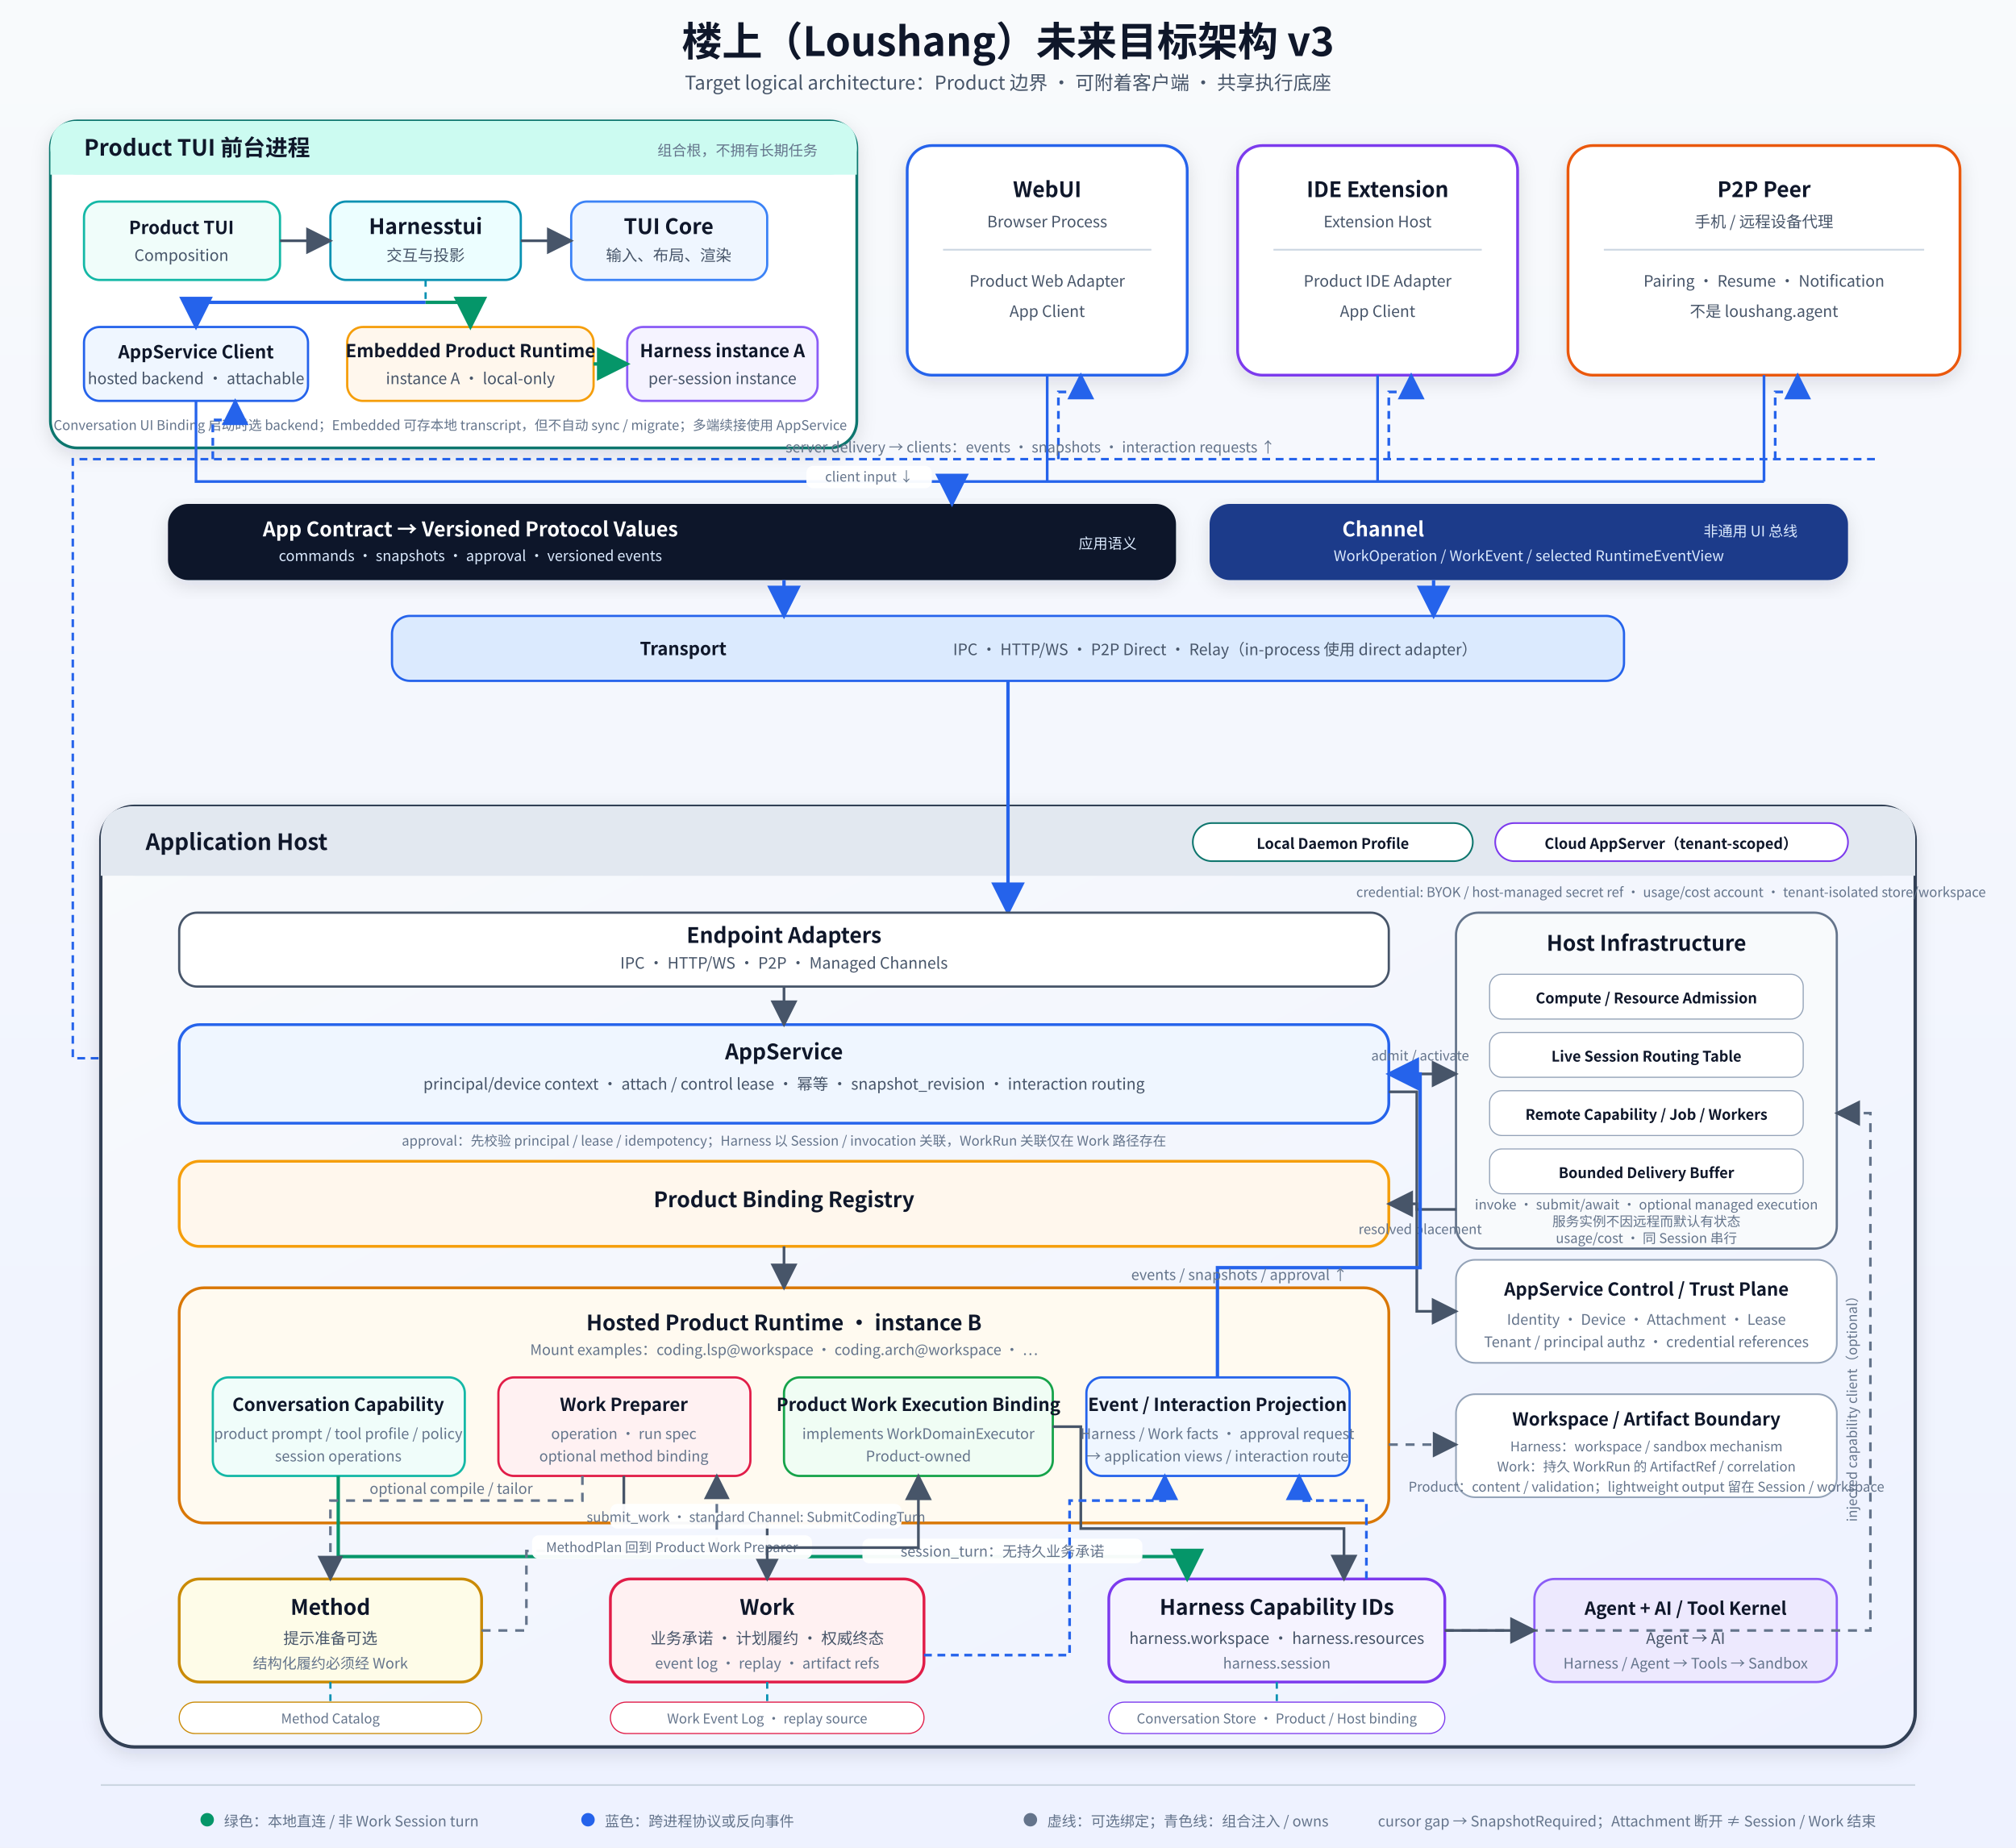
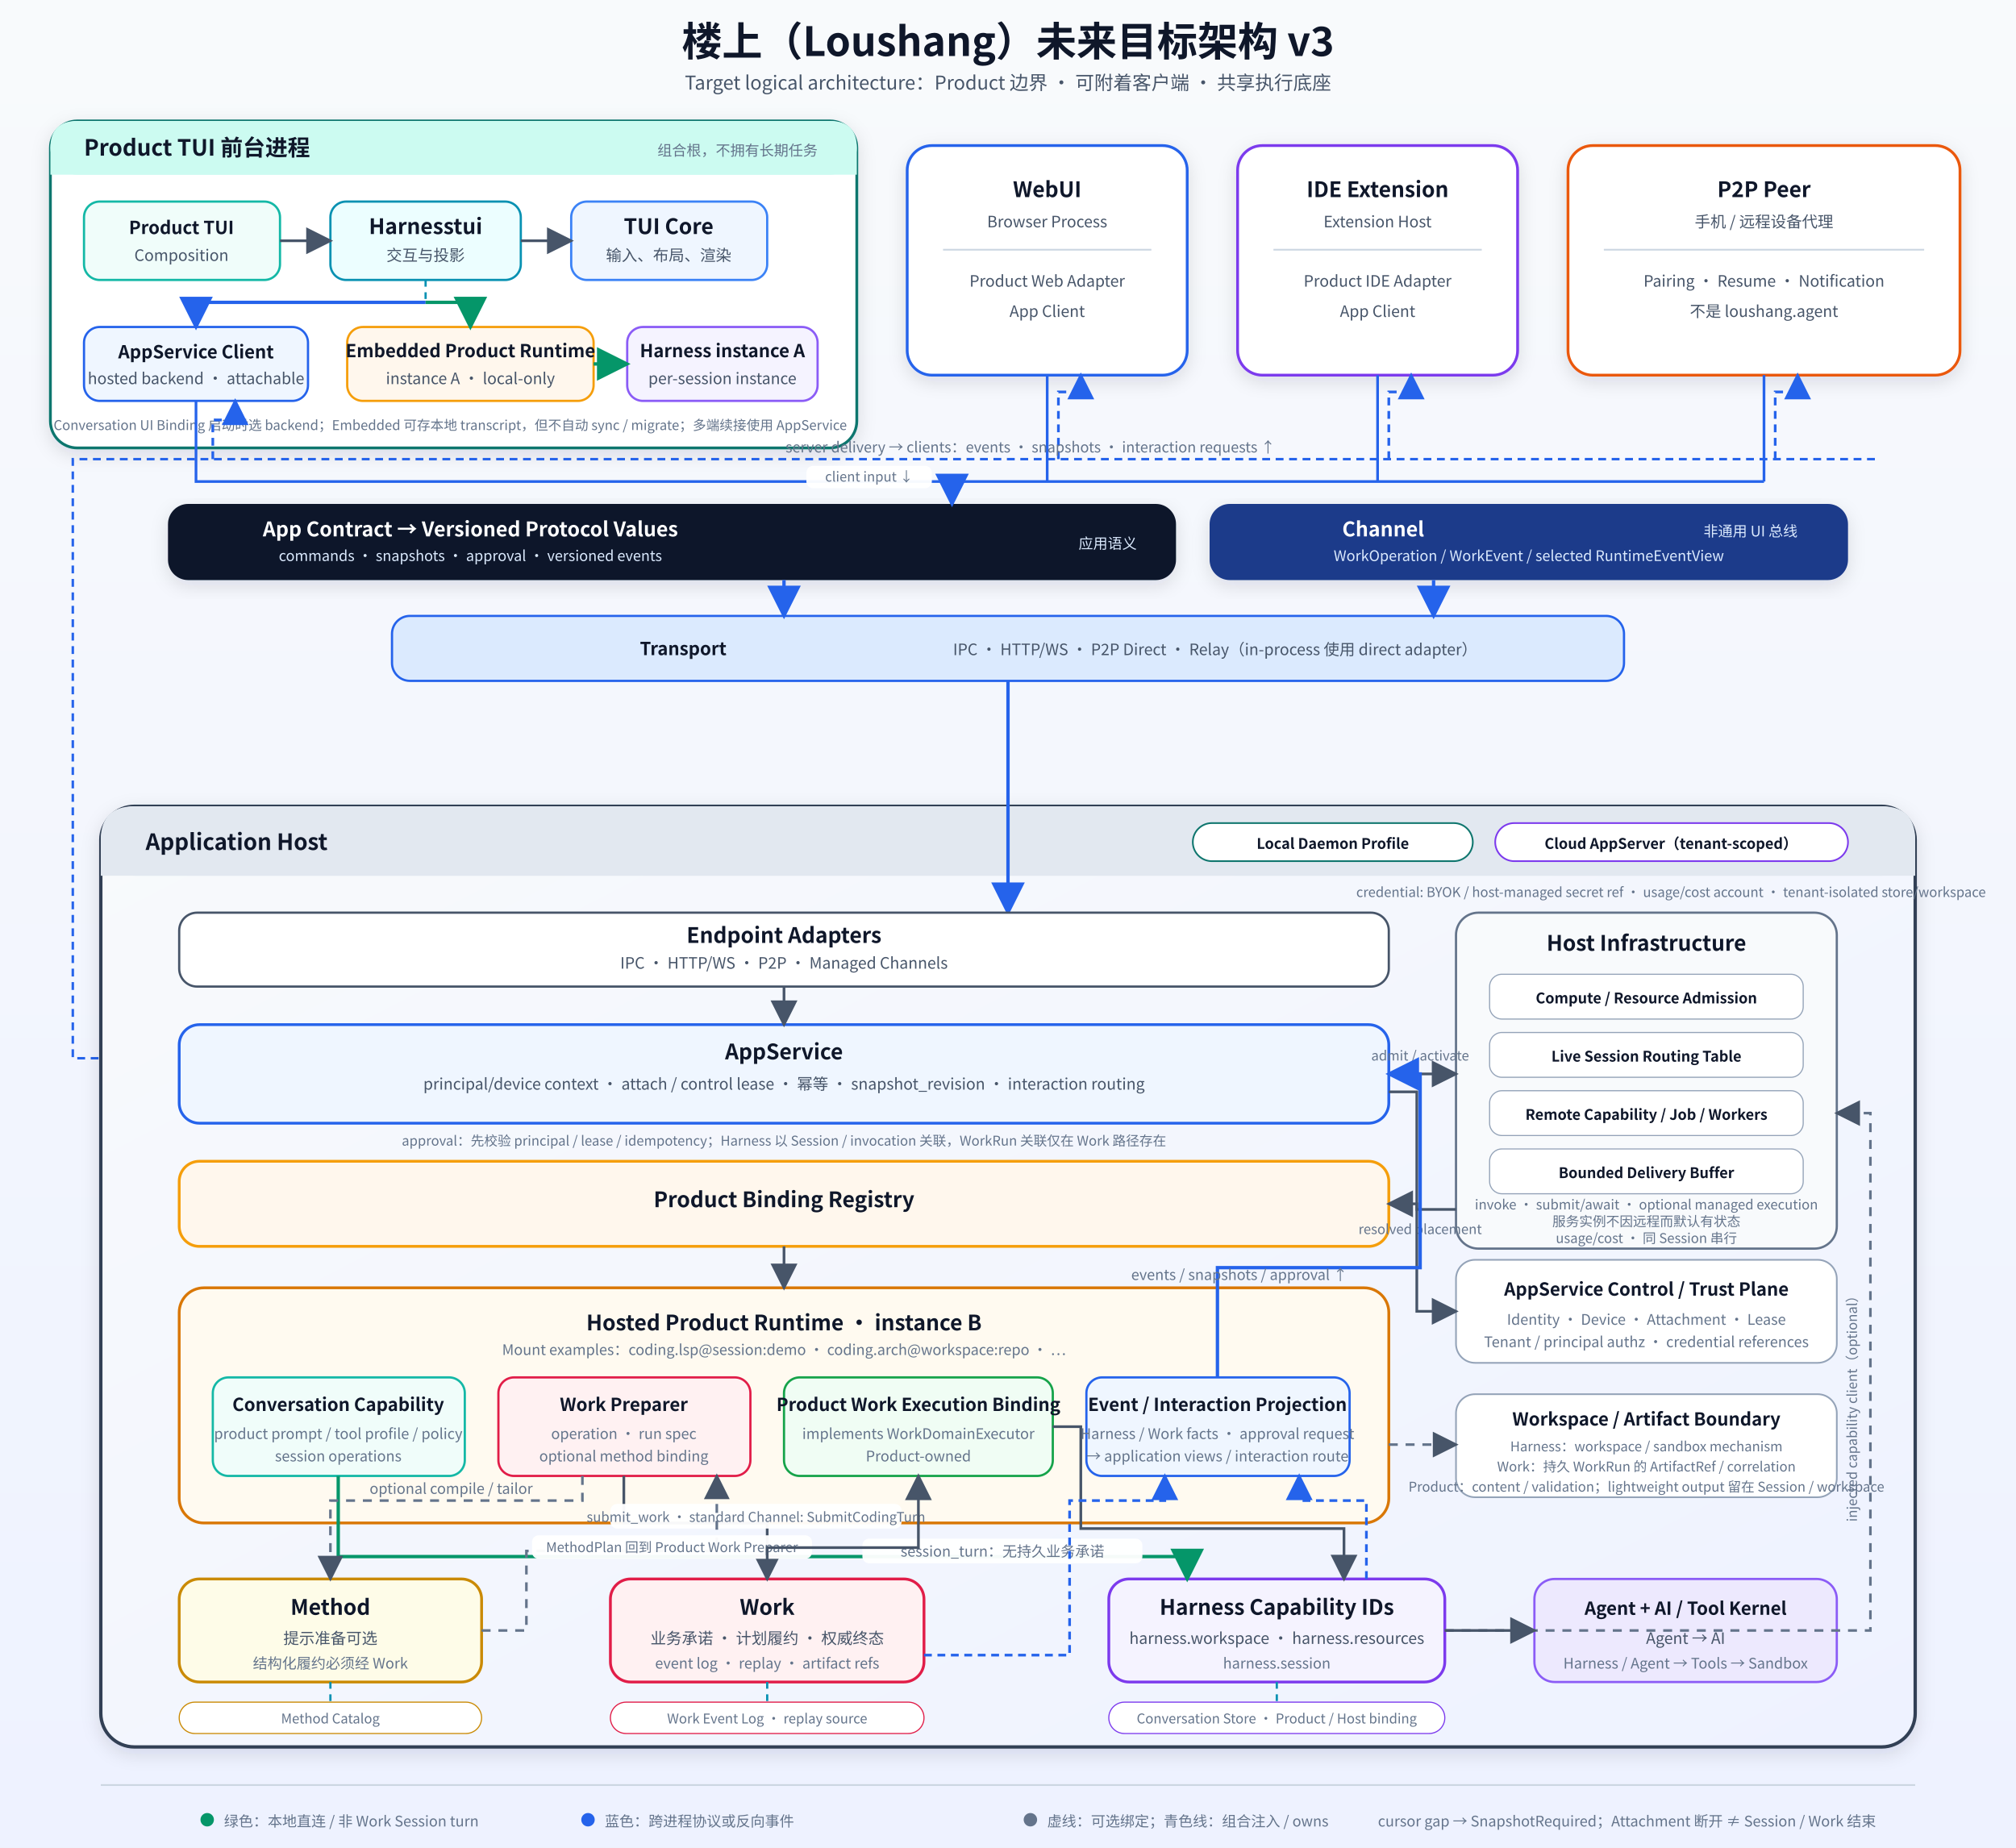
<svg xmlns="http://www.w3.org/2000/svg" width="1800" height="1650" viewBox="0 0 1800 1650" role="img" aria-labelledby="title desc">
  <defs>
    <linearGradient id="pageBg" x1="0" y1="0" x2="0" y2="1">
      <stop offset="0" stop-color="#f8fafc" />
      <stop offset="1" stop-color="#eef2ff" />
    </linearGradient>
    <linearGradient id="hostBg" x1="0" y1="0" x2="1" y2="1">
      <stop offset="0" stop-color="#f8fafc" />
      <stop offset="1" stop-color="#eef2ff" />
    </linearGradient>
    <filter id="shadow" x="-15%" y="-15%" width="130%" height="140%">
      <feDropShadow dx="0" dy="5" stdDeviation="8" flood-color="#0f172a" flood-opacity="0.12" />
    </filter>
    <marker id="arrow" markerWidth="12" markerHeight="12" refX="10" refY="6" orient="auto" markerUnits="strokeWidth">
      <path d="M1,1 L11,6 L1,11 Z" fill="#475569" />
    </marker>
    <marker id="arrowBlue" markerWidth="12" markerHeight="12" refX="10" refY="6" orient="auto" markerUnits="strokeWidth">
      <path d="M1,1 L11,6 L1,11 Z" fill="#2563eb" />
    </marker>
    <marker id="arrowGreen" markerWidth="12" markerHeight="12" refX="10" refY="6" orient="auto" markerUnits="strokeWidth">
      <path d="M1,1 L11,6 L1,11 Z" fill="#059669" />
    </marker>
    <style>
      text { font-family: "Noto Sans CJK SC", "Noto Sans SC", "Microsoft YaHei", "DejaVu Sans", sans-serif; fill: #0f172a; }
      .title { font-size: 36px; font-weight: 750; }
      .subtitle { font-size: 17px; fill: #475569; }
      .section { font-size: 20px; font-weight: 700; }
      .box-title { font-size: 19px; font-weight: 700; }
      .box-title-sm { font-size: 16px; font-weight: 700; }
      .copy { font-size: 14px; fill: #475569; }
      .small { font-size: 13px; fill: #64748b; }
      .tiny { font-size: 12px; fill: #64748b; }
      .pill { font-size: 13px; font-weight: 650; }
      .protocol-title { font-size: 18px; font-weight: 700; fill: #ffffff; }
      .protocol-copy { font-size: 13px; fill: #dbeafe; }
      .arrow { fill: none; stroke: #475569; stroke-width: 2.4; marker-end: url(#arrow); }
      .arrow-blue { fill: none; stroke: #2563eb; stroke-width: 3; marker-end: url(#arrowBlue); }
      .arrow-green { fill: none; stroke: #059669; stroke-width: 3; marker-end: url(#arrowGreen); }
      .arrow-dashed { fill: none; stroke: #64748b; stroke-width: 2.3; stroke-dasharray: 8 7; marker-end: url(#arrow); }
      .event-return { fill: none; stroke: #2563eb; stroke-width: 2.4; stroke-dasharray: 7 5; marker-end: url(#arrowBlue); }
      .event-bus { fill: none; stroke: #2563eb; stroke-width: 2.2; stroke-dasharray: 7 5; }
      .command-bus { fill: none; stroke: #2563eb; stroke-width: 2.4; }
      .wire { fill: none; stroke: #0891b2; stroke-width: 2; stroke-dasharray: 6 5; }
      .divider { stroke: #cbd5e1; stroke-width: 1.5; }
    </style>
  </defs>
  <rect width="1800" height="1650" fill="url(#pageBg)" />
  <text x="900" y="50" text-anchor="middle" class="title">楼上（Loushang）未来目标架构 v3</text>
  <text x="900" y="80" text-anchor="middle" class="subtitle">Target logical architecture：Product 边界 · 可附着客户端 · 共享执行底座</text>
  <rect x="45" y="108" width="720" height="292" rx="24" fill="#ffffff" stroke="#0f766e" stroke-width="2.5" filter="url(#shadow)" />
  <rect x="45" y="108" width="720" height="48" rx="24" fill="#ccfbf1" />
  <path d="M45 132 Q45 108 69 108 H741 Q765 108 765 132 V156 H45 Z" fill="#ccfbf1" />
  <text x="75" y="139" class="section">Product TUI 前台进程</text>
  <text x="730" y="139" text-anchor="end" class="small">组合根，不拥有长期任务</text>
  <rect x="75" y="180" width="175" height="70" rx="14" fill="#f0fdfa" stroke="#14b8a6" stroke-width="2" />
  <text x="162" y="209" text-anchor="middle" class="box-title-sm">Product TUI</text>
  <text x="162" y="233" text-anchor="middle" class="copy">Composition</text>
  <rect x="295" y="180" width="170" height="70" rx="14" fill="#ecfeff" stroke="#0891b2" stroke-width="2" />
  <text x="380" y="209" text-anchor="middle" class="box-title">Harnesstui</text>
  <text x="380" y="233" text-anchor="middle" class="copy">交互与投影</text>
  <rect x="510" y="180" width="175" height="70" rx="14" fill="#eff6ff" stroke="#3b82f6" stroke-width="2" />
  <text x="597" y="209" text-anchor="middle" class="box-title">TUI Core</text>
  <text x="597" y="233" text-anchor="middle" class="copy">输入、布局、渲染</text>
  <path d="M250 215 H295" class="arrow" />
  <path d="M465 215 H510" class="arrow" />
  <rect x="75" y="292" width="200" height="66" rx="14" fill="#eff6ff" stroke="#2563eb" stroke-width="2" />
  <text x="175" y="320" text-anchor="middle" class="box-title-sm">AppService Client</text>
  <text x="175" y="343" text-anchor="middle" class="copy">hosted backend · attachable</text>
  <rect x="310" y="292" width="220" height="66" rx="14" fill="#fff7ed" stroke="#f59e0b" stroke-width="2" />
  <text x="420" y="319" text-anchor="middle" class="box-title-sm">Embedded Product Runtime</text>
  <text x="420" y="343" text-anchor="middle" class="copy">instance A · local-only</text>
  <rect x="560" y="292" width="170" height="66" rx="14" fill="#f5f3ff" stroke="#8b5cf6" stroke-width="2" />
  <text x="645" y="319" text-anchor="middle" class="box-title-sm">Harness instance A</text>
  <text x="645" y="343" text-anchor="middle" class="copy">per-session instance</text>
  <path d="M380 250 V270" class="wire" />
  <path d="M380 270 H175 V292" class="arrow-blue" />
  <path d="M380 270 H420 V292" class="arrow-green" />
  <path d="M530 325 H560" class="arrow-green" />
  <text x="402" y="384" text-anchor="middle" class="tiny">Conversation UI Binding 启动时选 backend；Embedded 可存本地 transcript，但不自动 sync / migrate；多端续接使用 AppService</text>
  <rect x="810" y="130" width="250" height="205" rx="22" fill="#ffffff" stroke="#2563eb" stroke-width="2.5" filter="url(#shadow)" />
  <text x="935" y="176" text-anchor="middle" class="box-title">WebUI</text>
  <text x="935" y="203" text-anchor="middle" class="copy">Browser Process</text>
  <line x1="842" y1="223" x2="1028" y2="223" class="divider" />
  <text x="935" y="256" text-anchor="middle" class="copy">Product Web Adapter</text>
  <text x="935" y="283" text-anchor="middle" class="copy">App Client</text>
  <rect x="1105" y="130" width="250" height="205" rx="22" fill="#ffffff" stroke="#7c3aed" stroke-width="2.5" filter="url(#shadow)" />
  <text x="1230" y="176" text-anchor="middle" class="box-title">IDE Extension</text>
  <text x="1230" y="203" text-anchor="middle" class="copy">Extension Host</text>
  <line x1="1137" y1="223" x2="1323" y2="223" class="divider" />
  <text x="1230" y="256" text-anchor="middle" class="copy">Product IDE Adapter</text>
  <text x="1230" y="283" text-anchor="middle" class="copy">App Client</text>
  <rect x="1400" y="130" width="350" height="205" rx="22" fill="#ffffff" stroke="#ea580c" stroke-width="2.5" filter="url(#shadow)" />
  <text x="1575" y="176" text-anchor="middle" class="box-title">P2P Peer</text>
  <text x="1575" y="203" text-anchor="middle" class="copy">手机 / 远程设备代理</text>
  <line x1="1432" y1="223" x2="1718" y2="223" class="divider" />
  <text x="1575" y="256" text-anchor="middle" class="copy">Pairing · Resume · Notification</text>
  <text x="1575" y="283" text-anchor="middle" class="copy">不是 loushang.agent</text>
  <rect x="150" y="450" width="900" height="68" rx="18" fill="#0f172a" filter="url(#shadow)" />
  <text x="420" y="479" text-anchor="middle" class="protocol-title">App Contract → Versioned Protocol Values</text>
  <text x="420" y="501" text-anchor="middle" class="protocol-copy">commands · snapshots · approval · versioned events</text>
  <text x="1015" y="490" text-anchor="end" class="protocol-copy">应用语义</text>
  <rect x="1080" y="450" width="570" height="68" rx="18" fill="#1e3a8a" filter="url(#shadow)" />
  <text x="1235" y="479" text-anchor="middle" class="protocol-title">Channel</text>
  <text x="1365" y="501" text-anchor="middle" class="protocol-copy">WorkOperation / WorkEvent / selected RuntimeEventView</text>
  <text x="1605" y="479" text-anchor="end" class="protocol-copy">非通用 UI 总线</text>
  <rect x="350" y="550" width="1100" height="58" rx="16" fill="#dbeafe" stroke="#2563eb" stroke-width="2" />
  <text x="610" y="585" text-anchor="middle" class="box-title-sm">Transport</text>
  <text x="1085" y="585" text-anchor="middle" class="copy">IPC · HTTP/WS · P2P Direct · Relay（in-process 使用 direct adapter）</text>
  <path d="M175 358 V430 H1575" class="command-bus" />
  <path d="M935 335 V430" class="command-bus" />
  <path d="M1230 335 V430" class="command-bus" />
  <path d="M1575 335 V430" class="command-bus" />
  <path d="M850 430 V450" class="arrow-blue" />
  <rect x="720" y="416" width="112" height="20" rx="6" fill="#ffffff" fill-opacity="0.96" />
  <text x="776" y="430" text-anchor="middle" class="tiny">client input ↓</text>
  <path d="M700 518 V550" class="arrow-blue" />
  <path d="M1280 518 V550" class="arrow-blue" />
  <path d="M160 945 H65 V410 H1675" class="event-bus" />
  <path d="M190 410 V375 H210 V358" class="event-return" />
  <path d="M945 410 V350 H965 V335" class="event-return" />
  <path d="M1240 410 V350 H1260 V335" class="event-return" />
  <path d="M1585 410 V350 H1605 V335" class="event-return" />
  <text x="920" y="404" text-anchor="middle" class="small">server delivery → clients：events · snapshots · interaction requests ↑</text>
  <rect x="90" y="720" width="1620" height="840" rx="30" fill="url(#hostBg)" stroke="#334155" stroke-width="3" filter="url(#shadow)" />
  <rect x="90" y="720" width="1620" height="62" rx="30" fill="#e2e8f0" />
  <path d="M90 750 Q90 720 120 720 H1680 Q1710 720 1710 750 V782 H90 Z" fill="#e2e8f0" />
  <text x="130" y="759" class="section">Application Host</text>
  <rect x="1065" y="735" width="250" height="34" rx="17" fill="#ffffff" stroke="#0f766e" stroke-width="1.5" />
  <text x="1190" y="758" text-anchor="middle" class="pill">Local Daemon Profile</text>
  <rect x="1335" y="735" width="315" height="34" rx="17" fill="#ffffff" stroke="#7c3aed" stroke-width="1.5" />
  <text x="1492" y="758" text-anchor="middle" class="pill">Cloud AppServer（tenant-scoped）</text>
  <text x="1492" y="801" text-anchor="middle" class="tiny">credential: BYOK / host-managed secret ref · usage/cost account · tenant-isolated store/workspace</text>
  <path d="M900 608 V815" class="arrow-blue" />
  <rect x="160" y="815" width="1080" height="66" rx="16" fill="#ffffff" stroke="#475569" stroke-width="2" />
  <text x="700" y="842" text-anchor="middle" class="box-title">Endpoint Adapters</text>
  <text x="700" y="865" text-anchor="middle" class="copy">IPC · HTTP/WS · P2P · Managed Channels</text>
  <rect x="160" y="915" width="1080" height="88" rx="18" fill="#eff6ff" stroke="#2563eb" stroke-width="2.5" />
  <text x="700" y="946" text-anchor="middle" class="box-title">AppService</text>
  <text x="700" y="973" text-anchor="middle" class="copy">principal/device context · attach / control lease · 幂等 · snapshot_revision · interaction routing</text>
  <rect x="160" y="1037" width="1080" height="76" rx="18" fill="#fff7ed" stroke="#f59e0b" stroke-width="2.5" />
  <text x="700" y="1078" text-anchor="middle" class="box-title">Product Binding Registry</text>
  <text x="700" y="1023" text-anchor="middle" class="tiny">approval：先校验 principal / lease / idempotency；Harness 以 Session / invocation 关联，WorkRun 关联仅在 Work 路径存在</text>
  <path d="M700 881 V915" class="arrow" />
  <rect x="1300" y="815" width="340" height="300" rx="20" fill="#f8fafc" stroke="#64748b" stroke-width="2" />
  <text x="1470" y="849" text-anchor="middle" class="box-title">Host Infrastructure</text>
  <rect x="1330" y="870" width="280" height="40" rx="11" fill="#ffffff" stroke="#94a3b8" />
  <text x="1470" y="896" text-anchor="middle" class="pill">Compute / Resource Admission</text>
  <rect x="1330" y="922" width="280" height="40" rx="11" fill="#ffffff" stroke="#94a3b8" />
  <text x="1470" y="948" text-anchor="middle" class="pill">Live Session Routing Table</text>
  <rect x="1330" y="974" width="280" height="40" rx="11" fill="#ffffff" stroke="#94a3b8" />
  <text x="1470" y="1000" text-anchor="middle" class="pill">Remote Capability / Job / Workers</text>
  <rect x="1330" y="1026" width="280" height="40" rx="11" fill="#ffffff" stroke="#94a3b8" />
  <text x="1470" y="1052" text-anchor="middle" class="pill">Bounded Delivery Buffer</text>
  <text x="1470" y="1080" text-anchor="middle" class="tiny">invoke · submit/await · optional managed execution</text>
  <text x="1470" y="1095" text-anchor="middle" class="tiny">服务实例不因远程而默认有状态</text>
  <text x="1470" y="1110" text-anchor="middle" class="tiny">usage/cost · 同 Session 串行</text>
  <path d="M1240 959 H1300" class="arrow" />
  <text x="1268" y="947" text-anchor="middle" class="tiny">admit / activate</text>
  <path d="M1300 1080 H1265 V1075 H1240" class="arrow" />
  <text x="1268" y="1102" text-anchor="middle" class="tiny">resolved placement</text>
  <rect x="1300" y="1125" width="340" height="92" rx="17" fill="#ffffff" stroke="#94a3b8" stroke-width="1.5" />
  <text x="1470" y="1157" text-anchor="middle" class="box-title-sm">AppService Control / Trust Plane</text>
  <text x="1470" y="1183" text-anchor="middle" class="small">Identity · Device · Attachment · Lease</text>
  <text x="1470" y="1203" text-anchor="middle" class="small">Tenant / principal authz · credential references</text>
  <path d="M1240 975 H1265 V1171 H1300" class="arrow" />
  <rect x="160" y="1150" width="1080" height="210" rx="22" fill="#fffaf0" stroke="#d97706" stroke-width="2.5" />
  <text x="700" y="1188" text-anchor="middle" class="box-title">Hosted Product Runtime · instance B</text>
-   <text x="700" y="1210" text-anchor="middle" class="small">Mount examples：coding.lsp@workspace · coding.arch@workspace · …</text>
+   <text x="700" y="1210" text-anchor="middle" class="small">Mount examples：coding.lsp@session:demo · coding.arch@workspace:repo · …</text>
  <rect x="190" y="1230" width="225" height="88" rx="14" fill="#f0fdfa" stroke="#14b8a6" stroke-width="2" />
  <text x="302" y="1260" text-anchor="middle" class="box-title-sm">Conversation Capability</text>
  <text x="302" y="1285" text-anchor="middle" class="small">product prompt / tool profile / policy</text>
  <text x="302" y="1305" text-anchor="middle" class="small">session operations</text>
  <rect x="445" y="1230" width="225" height="88" rx="14" fill="#fff1f2" stroke="#e11d48" stroke-width="2" />
  <text x="557" y="1260" text-anchor="middle" class="box-title-sm">Work Preparer</text>
  <text x="557" y="1285" text-anchor="middle" class="small">operation · run spec</text>
  <text x="557" y="1305" text-anchor="middle" class="small">optional method binding</text>
  <rect x="700" y="1230" width="240" height="88" rx="14" fill="#f0fdf4" stroke="#16a34a" stroke-width="2" />
  <text x="820" y="1260" text-anchor="middle" class="box-title-sm">Product Work Execution Binding</text>
  <text x="820" y="1285" text-anchor="middle" class="small">implements WorkDomainExecutor</text>
  <text x="820" y="1305" text-anchor="middle" class="small">Product-owned</text>
  <rect x="970" y="1230" width="235" height="88" rx="14" fill="#eff6ff" stroke="#2563eb" stroke-width="2" />
  <text x="1087" y="1260" text-anchor="middle" class="box-title-sm">Event / Interaction Projection</text>
  <text x="1087" y="1285" text-anchor="middle" class="small">Harness / Work facts · approval request</text>
  <text x="1087" y="1305" text-anchor="middle" class="small">→ application views / interaction route</text>
  <path d="M700 1113 V1150" class="arrow" />
  <path d="M1087 1230 V1132 H1268 V959 H1240" class="arrow-blue" />
  <text x="1010" y="1143" class="small">events / snapshots / approval ↑</text>
  <rect x="1300" y="1245" width="340" height="92" rx="17" fill="#ffffff" stroke="#94a3b8" stroke-width="1.5" />
  <text x="1470" y="1273" text-anchor="middle" class="box-title-sm">Workspace / Artifact Boundary</text>
  <text x="1470" y="1296" text-anchor="middle" class="tiny">Harness：workspace / sandbox mechanism</text>
  <text x="1470" y="1314" text-anchor="middle" class="tiny">Work：持久 WorkRun 的 ArtifactRef / correlation</text>
  <text x="1470" y="1332" text-anchor="middle" class="tiny">Product：content / validation；lightweight output 留在 Session / workspace</text>
  <path d="M1240 1290 H1300" class="arrow-dashed" />
  <rect x="160" y="1410" width="270" height="92" rx="18" fill="#fefce8" stroke="#ca8a04" stroke-width="2.5" />
  <text x="295" y="1442" text-anchor="middle" class="box-title">Method</text>
  <text x="295" y="1468" text-anchor="middle" class="copy">提示准备可选</text>
  <text x="295" y="1490" text-anchor="middle" class="small">结构化履约必须经 Work</text>
  <rect x="545" y="1410" width="280" height="92" rx="18" fill="#fff1f2" stroke="#e11d48" stroke-width="2.5" />
  <text x="685" y="1442" text-anchor="middle" class="box-title">Work</text>
  <text x="685" y="1468" text-anchor="middle" class="copy">业务承诺 · 计划履约 · 权威终态</text>
  <text x="685" y="1490" text-anchor="middle" class="small">event log · replay · artifact refs</text>
  <rect x="990" y="1410" width="300" height="92" rx="18" fill="#f5f3ff" stroke="#7c3aed" stroke-width="2.5" />
  <text x="1140" y="1442" text-anchor="middle" class="box-title">Harness Capability IDs</text>
  <text x="1140" y="1468" text-anchor="middle" class="copy">harness.workspace · harness.resources</text>
  <text x="1140" y="1490" text-anchor="middle" class="small">harness.session</text>
  <rect x="1370" y="1410" width="270" height="92" rx="18" fill="#ede9fe" stroke="#8b5cf6" stroke-width="2" />
  <text x="1505" y="1442" text-anchor="middle" class="box-title-sm">Agent + AI / Tool Kernel</text>
  <text x="1505" y="1468" text-anchor="middle" class="copy">Agent → AI</text>
  <text x="1505" y="1490" text-anchor="middle" class="small">Harness / Agent → Tools → Sandbox</text>
  <path d="M1290 1456 H1670 V994 H1640" class="arrow-dashed" />
  <text x="1658" y="1255" text-anchor="middle" class="tiny" transform="rotate(-90 1658 1255)">injected capability client（optional）</text>
  <path d="M302 1318 V1390 H1060 V1410" class="arrow-green" />
  <rect x="770" y="1374" width="250" height="22" rx="6" fill="#ffffff" fill-opacity="0.96" />
  <text x="895" y="1390" text-anchor="middle" class="small">session_turn：无持久业务承诺</text>
  <path d="M557 1318 V1360 H685 V1410" class="arrow" />
  <rect x="545" y="1343" width="260" height="22" rx="6" fill="#ffffff" fill-opacity="0.96" />
  <text x="675" y="1359" text-anchor="middle" class="tiny">submit_work · standard Channel: SubmitCodingTurn</text>
  <path d="M520 1318 V1340 H295 V1410" class="arrow-dashed" />
  <text x="330" y="1334" class="small">optional compile / tailor</text>
  <path d="M430 1456 H470 V1385 H640 V1318" class="arrow-dashed" />
  <rect x="475" y="1371" width="250" height="21" rx="6" fill="#ffffff" fill-opacity="0.96" />
  <text x="600" y="1386" text-anchor="middle" class="tiny">MethodPlan 回到 Product Work Preparer</text>
  <path d="M685 1410 V1382 H820 V1318" class="arrow" />
  <path d="M940 1274 H965 V1365 H1200 V1410" class="arrow" />
  <path d="M825 1478 H955 V1340 H1040 V1318" class="event-return" />
  <path d="M1220 1410 V1340 H1160 V1318" class="event-return" />
  <path d="M1290 1456 H1370" class="arrow" />
  <rect x="160" y="1520" width="270" height="28" rx="14" fill="#ffffff" stroke="#ca8a04" />
  <text x="295" y="1539" text-anchor="middle" class="tiny">Method Catalog</text>
  <rect x="545" y="1520" width="280" height="28" rx="14" fill="#ffffff" stroke="#e11d48" />
  <text x="685" y="1539" text-anchor="middle" class="tiny">Work Event Log · replay source</text>
  <rect x="990" y="1520" width="300" height="28" rx="14" fill="#ffffff" stroke="#7c3aed" />
  <text x="1140" y="1539" text-anchor="middle" class="tiny">Conversation Store · Product / Host binding</text>
  <path d="M295 1502 V1520" class="wire" />
  <path d="M685 1502 V1520" class="wire" />
  <path d="M1140 1502 V1520" class="wire" />
  <line x1="90" y1="1594" x2="1710" y2="1594" class="divider" />
  <circle cx="185" cy="1625" r="6" fill="#059669" />
  <text x="200" y="1631" class="small">绿色：本地直连 / 非 Work Session turn</text>
  <circle cx="525" cy="1625" r="6" fill="#2563eb" />
  <text x="540" y="1631" class="small">蓝色：跨进程协议或反向事件</text>
  <circle cx="920" cy="1625" r="6" fill="#64748b" />
  <text x="935" y="1631" class="small">虚线：可选绑定；青色线：组合注入 / owns</text>
  <text x="1675" y="1631" text-anchor="end" class="small">cursor gap → SnapshotRequired；Attachment 断开 ≠ Session / Work 结束</text>
</svg>
